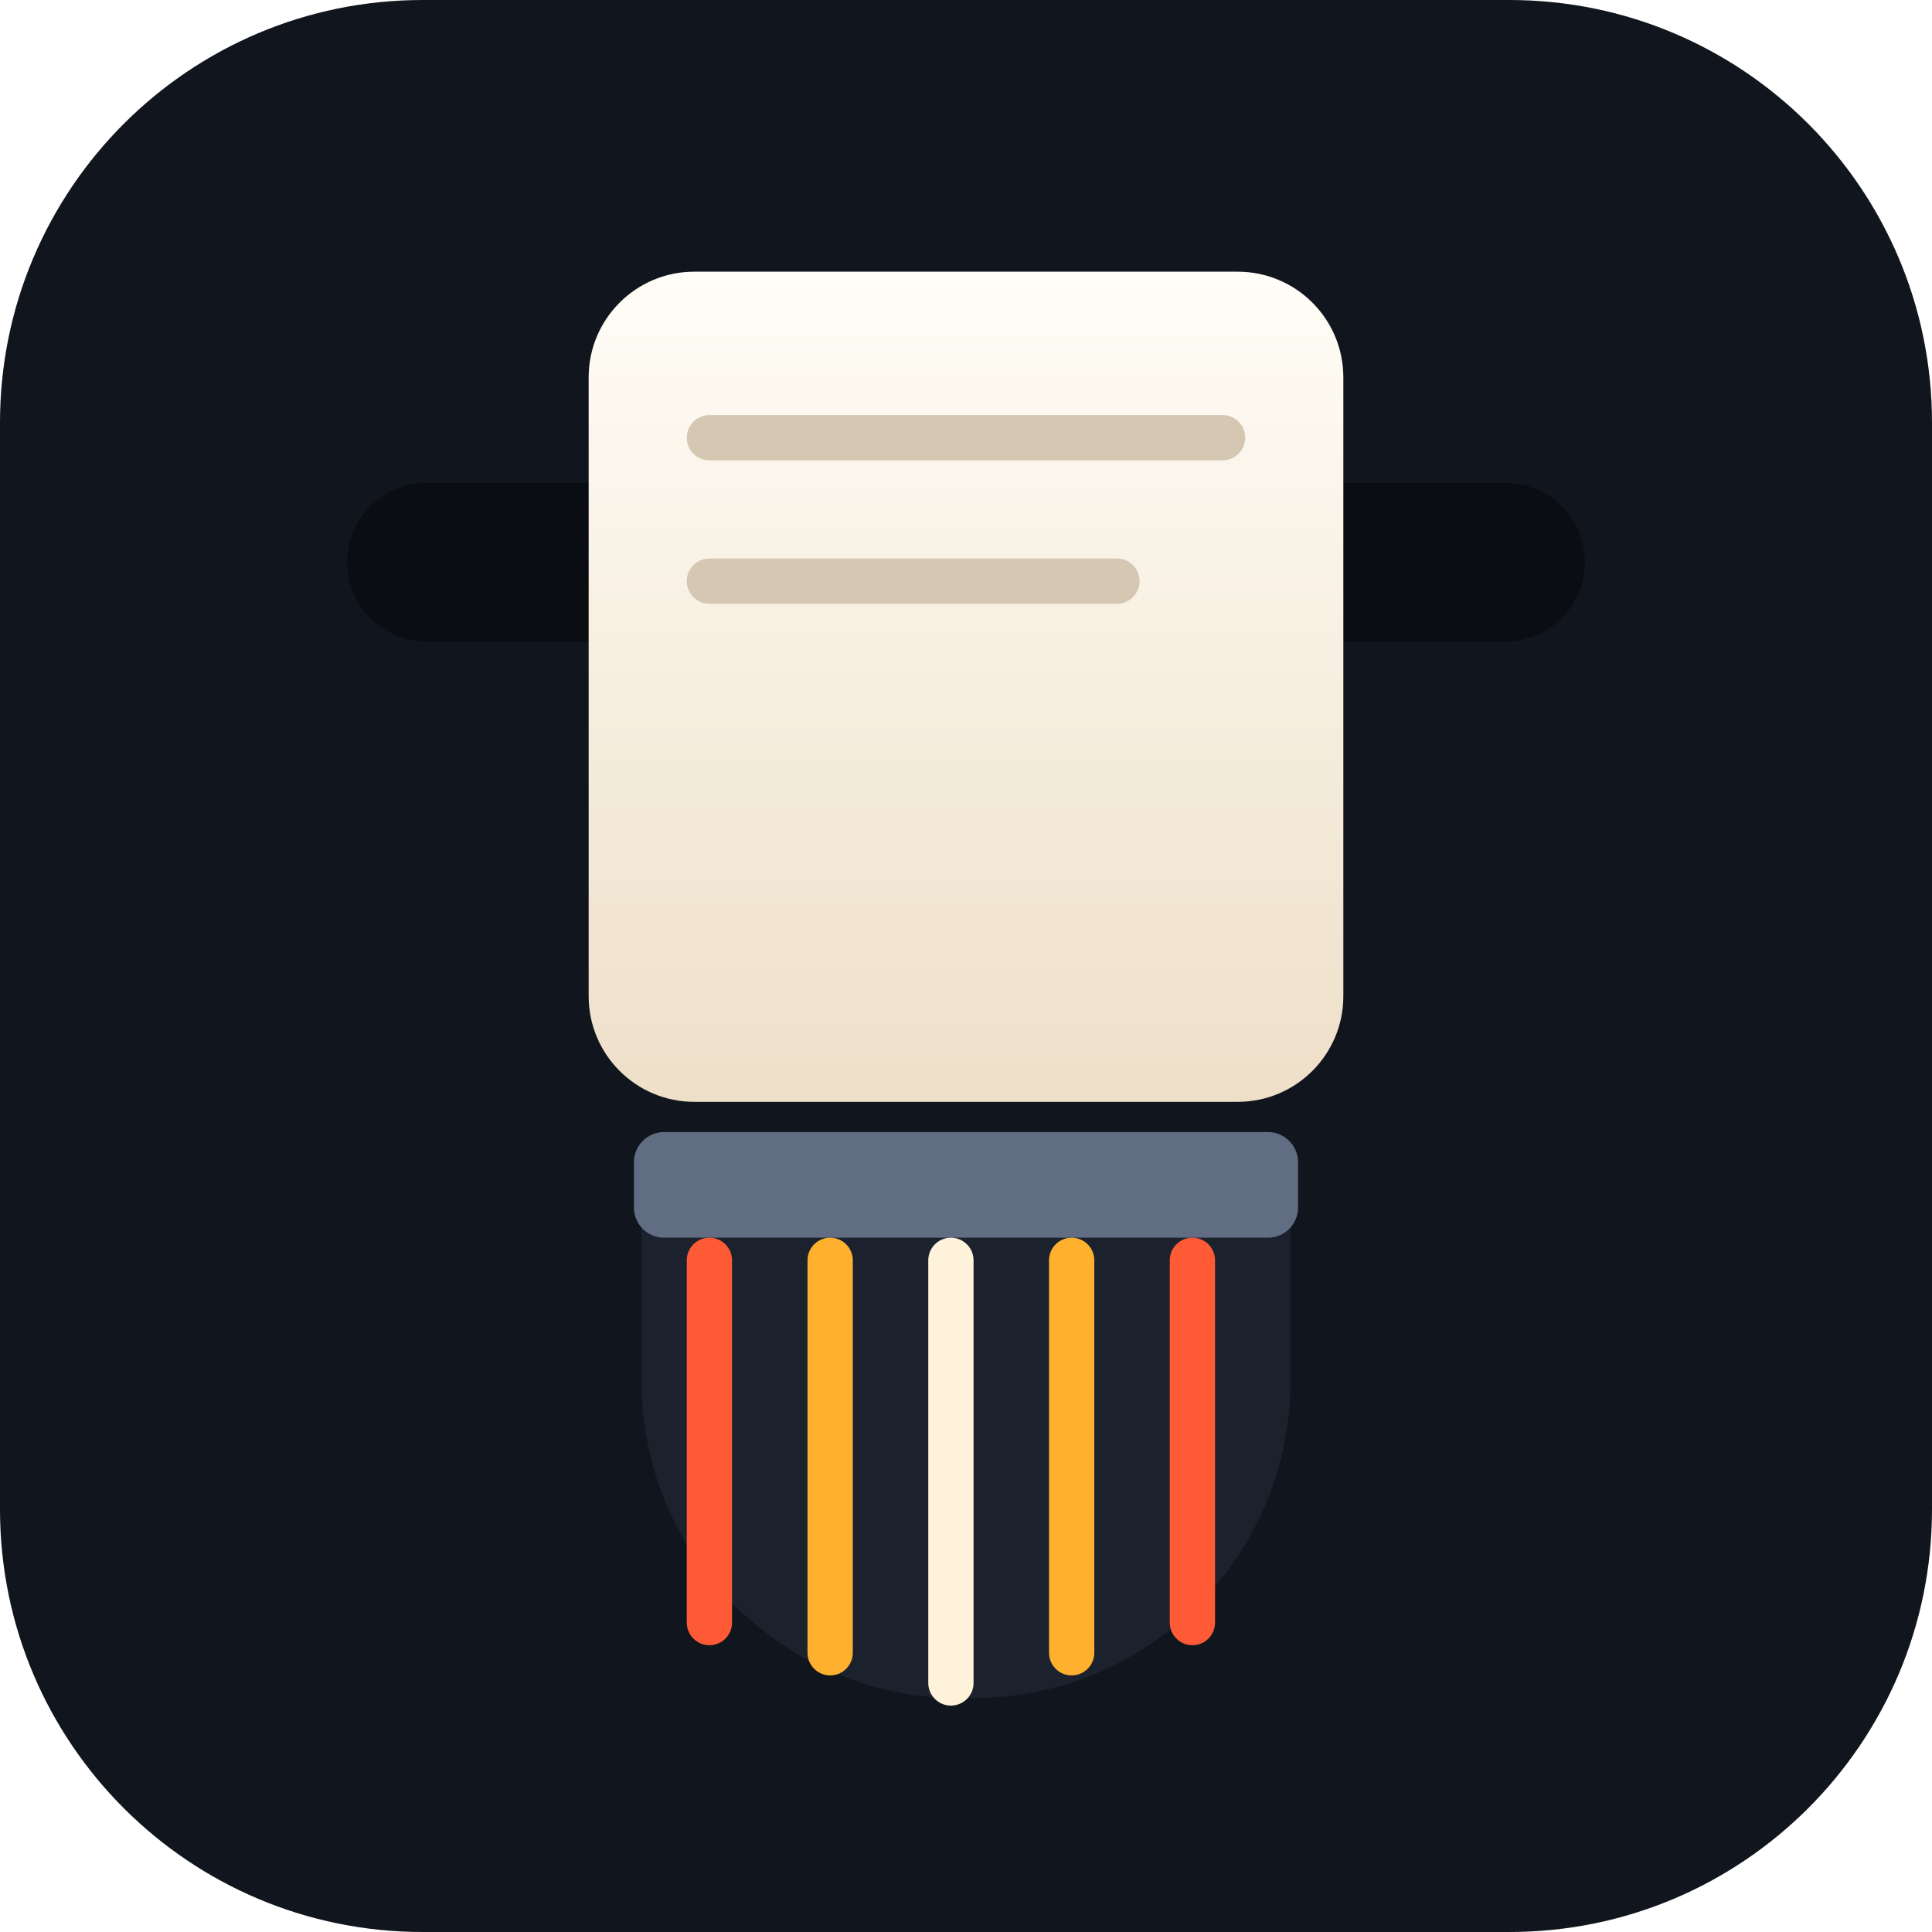
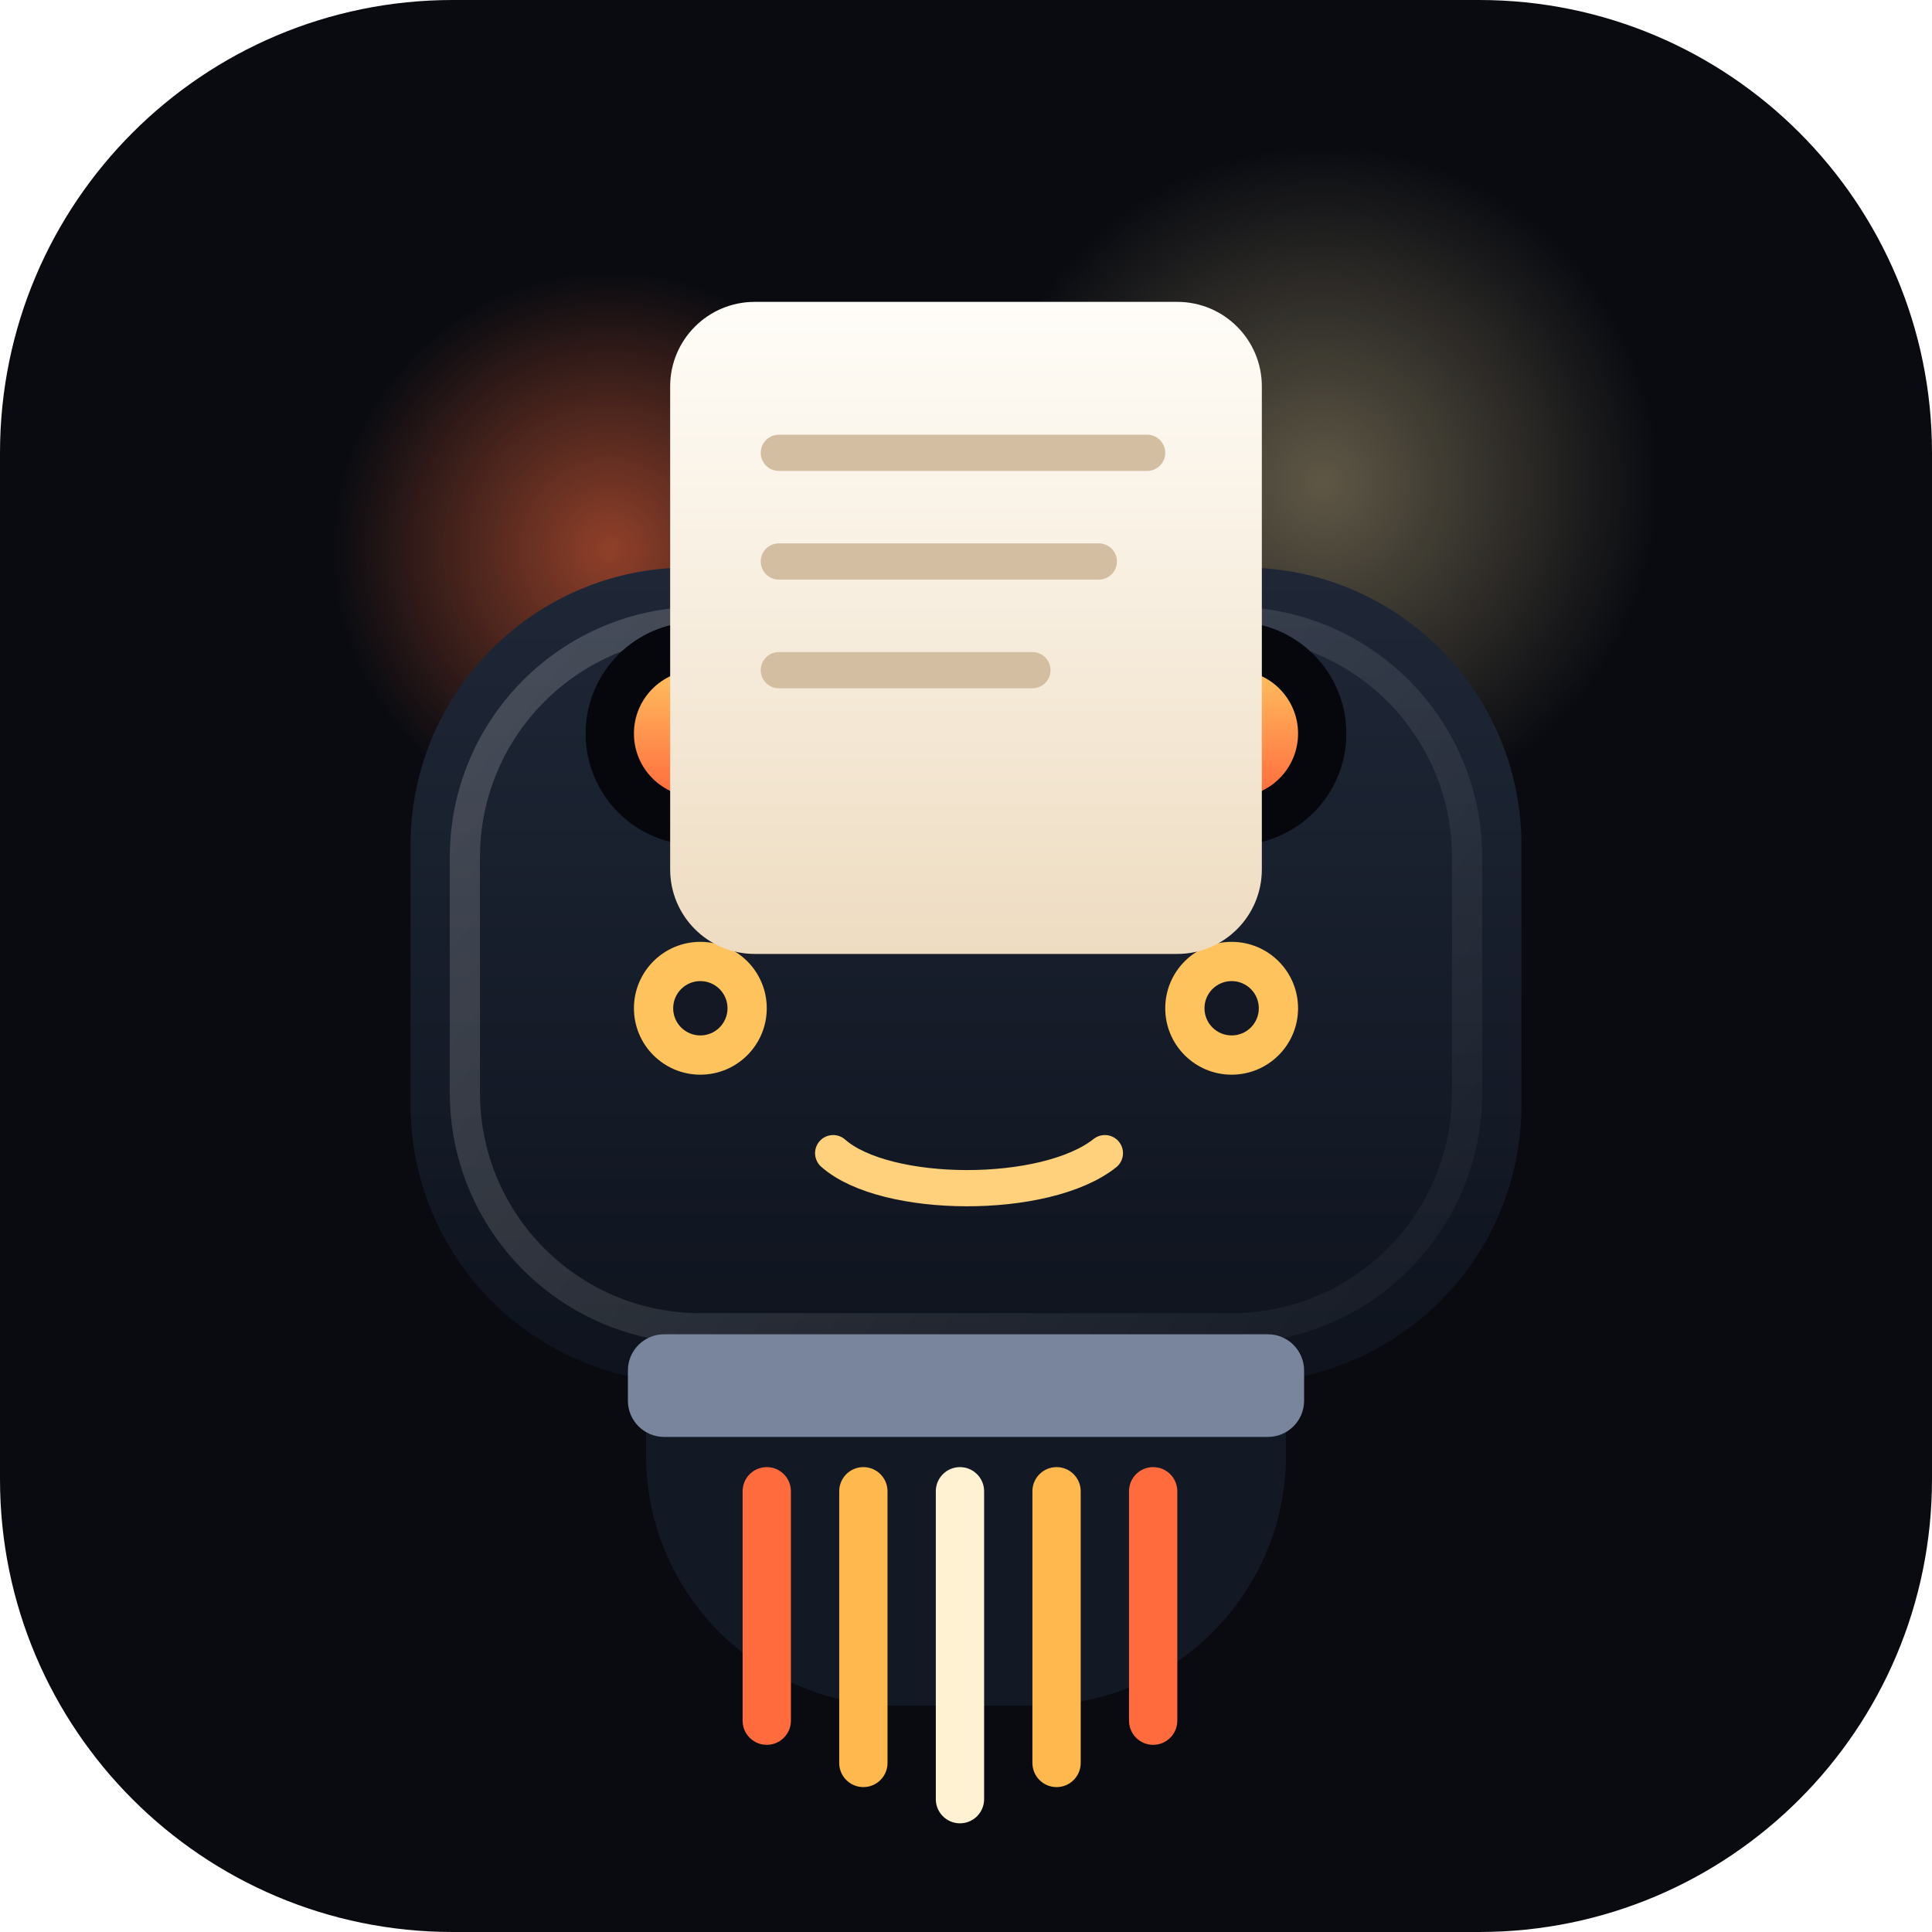
- <svg xmlns="http://www.w3.org/2000/svg" width="512" height="512" viewBox="0 0 512 512" fill="none">
-   <rect width="512" height="512" rx="112" fill="#11151D" />
-   <rect x="92" y="128" width="328" height="42" rx="21" fill="#0A0D12" />
-   <rect x="156" y="72" width="200" height="220" rx="28" fill="url(#paper)" />
-   <path d="M188 116H324" stroke="#D6C7B3" stroke-width="12" stroke-linecap="round" />
-   <path d="M188 154H296" stroke="#D6C7B3" stroke-width="12" stroke-linecap="round" />
-   <path d="M170 308H342V366C342 412.392 304.392 450 258 450H254C207.608 450 170 412.392 170 366V308Z" fill="#1B222D" />
-   <rect x="168" y="300" width="176" height="28" rx="8" fill="#606D83" />
-   <path d="M188 334V430" stroke="#FF5A36" stroke-width="12" stroke-linecap="round" />
-   <path d="M220 334V438" stroke="#FFB02E" stroke-width="12" stroke-linecap="round" />
-   <path d="M252 334V446" stroke="#FFF2DB" stroke-width="12" stroke-linecap="round" />
-   <path d="M284 334V438" stroke="#FFB02E" stroke-width="12" stroke-linecap="round" />
-   <path d="M316 334V430" stroke="#FF5A36" stroke-width="12" stroke-linecap="round" />
+ <svg xmlns="http://www.w3.org/2000/svg" width="640" height="640" viewBox="0 0 640 640" fill="none">
+   <rect width="640" height="640" rx="150" fill="#090B11" />
+   <circle cx="202" cy="182" r="92" fill="url(#glowLeft)" opacity="0.55" />
+   <circle cx="438" cy="160" r="112" fill="url(#glowRight)" opacity="0.35" />
+   <rect x="136" y="188" width="368" height="270" rx="92" fill="url(#machineBody)" />
+   <rect x="154" y="206" width="332" height="234" rx="78" stroke="url(#edge)" stroke-width="10" />
+   <rect x="194" y="206" width="252" height="74" rx="37" fill="#05070C" />
+   <rect x="210" y="222" width="220" height="42" rx="21" fill="url(#slotGlow)" />
+   <circle cx="232" cy="334" r="22" fill="#FFC35E" />
+   <circle cx="408" cy="334" r="22" fill="#FFC35E" />
+   <circle cx="232" cy="334" r="9" fill="#141824" />
+   <circle cx="408" cy="334" r="9" fill="#141824" />
+   <rect x="222" y="100" width="196" height="216" rx="28" fill="url(#paper)" />
+   <path d="M258 150H380" stroke="#D4BEA1" stroke-width="12" stroke-linecap="round" />
+   <path d="M258 186H364" stroke="#D4BEA1" stroke-width="12" stroke-linecap="round" />
+   <path d="M258 222H342" stroke="#D4BEA1" stroke-width="12" stroke-linecap="round" />
+   <path d="M214 458H426V482C426 527.84 388.84 565 343 565H297C251.16 565 214 527.84 214 482V458Z" fill="#121824" />
+   <rect x="208" y="442" width="224" height="34" rx="12" fill="#78859D" />
+   <rect x="246" y="486" width="16" height="92" rx="8" fill="#FF6B3D" />
+   <rect x="278" y="486" width="16" height="106" rx="8" fill="#FFB84D" />
+   <rect x="310" y="486" width="16" height="118" rx="8" fill="#FFF2D2" />
+   <rect x="342" y="486" width="16" height="106" rx="8" fill="#FFB84D" />
+   <rect x="374" y="486" width="16" height="92" rx="8" fill="#FF6B3D" />
+   <path d="M276 382C293.333 397.333 346.4 397.6 366 382" stroke="#FFD17C" stroke-width="12" stroke-linecap="round" />
  <defs>
-     <linearGradient id="paper" x1="256" y1="72" x2="256" y2="292" gradientUnits="userSpaceOnUse">
-       <stop stop-color="#FFFDF7" />
-       <stop offset="1" stop-color="#EEDFC8" />
+     <linearGradient id="machineBody" x1="320" y1="188" x2="320" y2="458" gradientUnits="userSpaceOnUse">
+       <stop stop-color="#1F2737" />
+       <stop offset="1" stop-color="#0E131D" />
    </linearGradient>
+     <linearGradient id="edge" x1="174" y1="214" x2="468" y2="446" gradientUnits="userSpaceOnUse">
+       <stop stop-color="#FFFFFF" stop-opacity="0.18" />
+       <stop offset="1" stop-color="#FFFFFF" stop-opacity="0.03" />
+     </linearGradient>
+     <linearGradient id="slotGlow" x1="320" y1="222" x2="320" y2="264" gradientUnits="userSpaceOnUse">
+       <stop stop-color="#FFBF5F" />
+       <stop offset="1" stop-color="#FF6B3D" />
+     </linearGradient>
+     <linearGradient id="paper" x1="320" y1="100" x2="320" y2="316" gradientUnits="userSpaceOnUse">
+       <stop stop-color="#FFFDF8" />
+       <stop offset="1" stop-color="#EEDCC1" />
+     </linearGradient>
+     <radialGradient id="glowLeft" cx="0" cy="0" r="1" gradientUnits="userSpaceOnUse" gradientTransform="translate(202 182) rotate(90) scale(92)">
+       <stop stop-color="#FF6B3D" />
+       <stop offset="1" stop-color="#FF6B3D" stop-opacity="0" />
+     </radialGradient>
+     <radialGradient id="glowRight" cx="0" cy="0" r="1" gradientUnits="userSpaceOnUse" gradientTransform="translate(438 160) rotate(90) scale(112)">
+       <stop stop-color="#FFE6A8" />
+       <stop offset="1" stop-color="#FFE6A8" stop-opacity="0" />
+     </radialGradient>
  </defs>
</svg>
